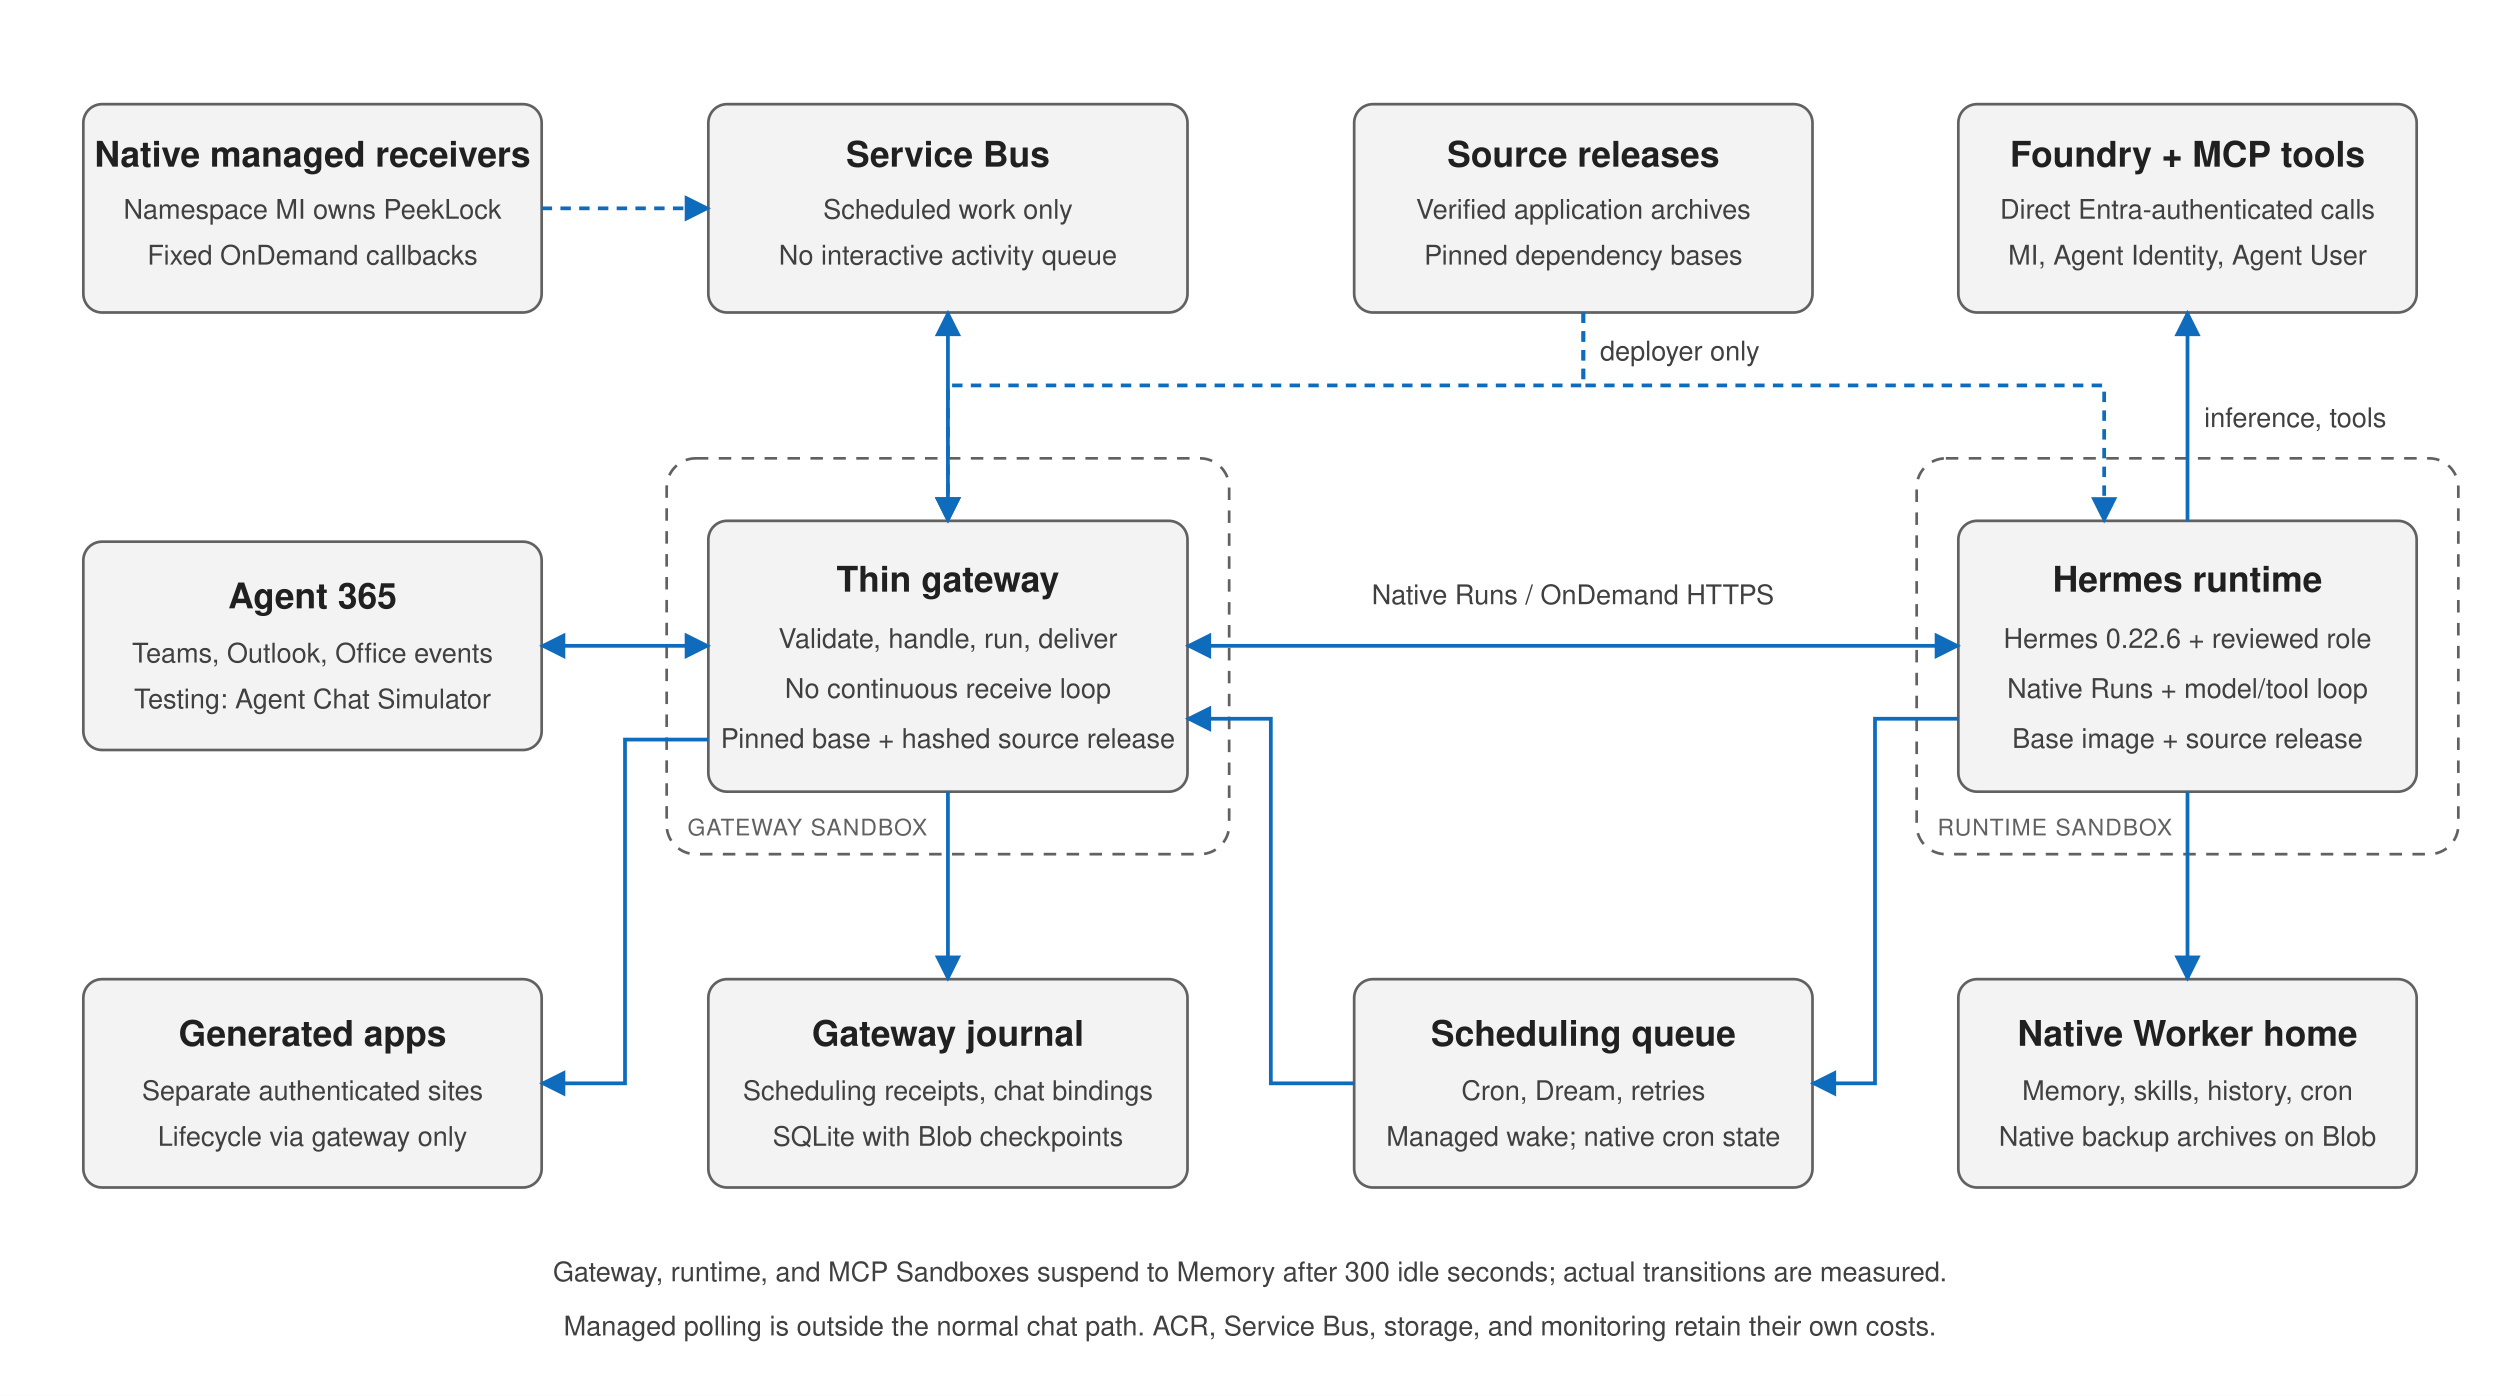
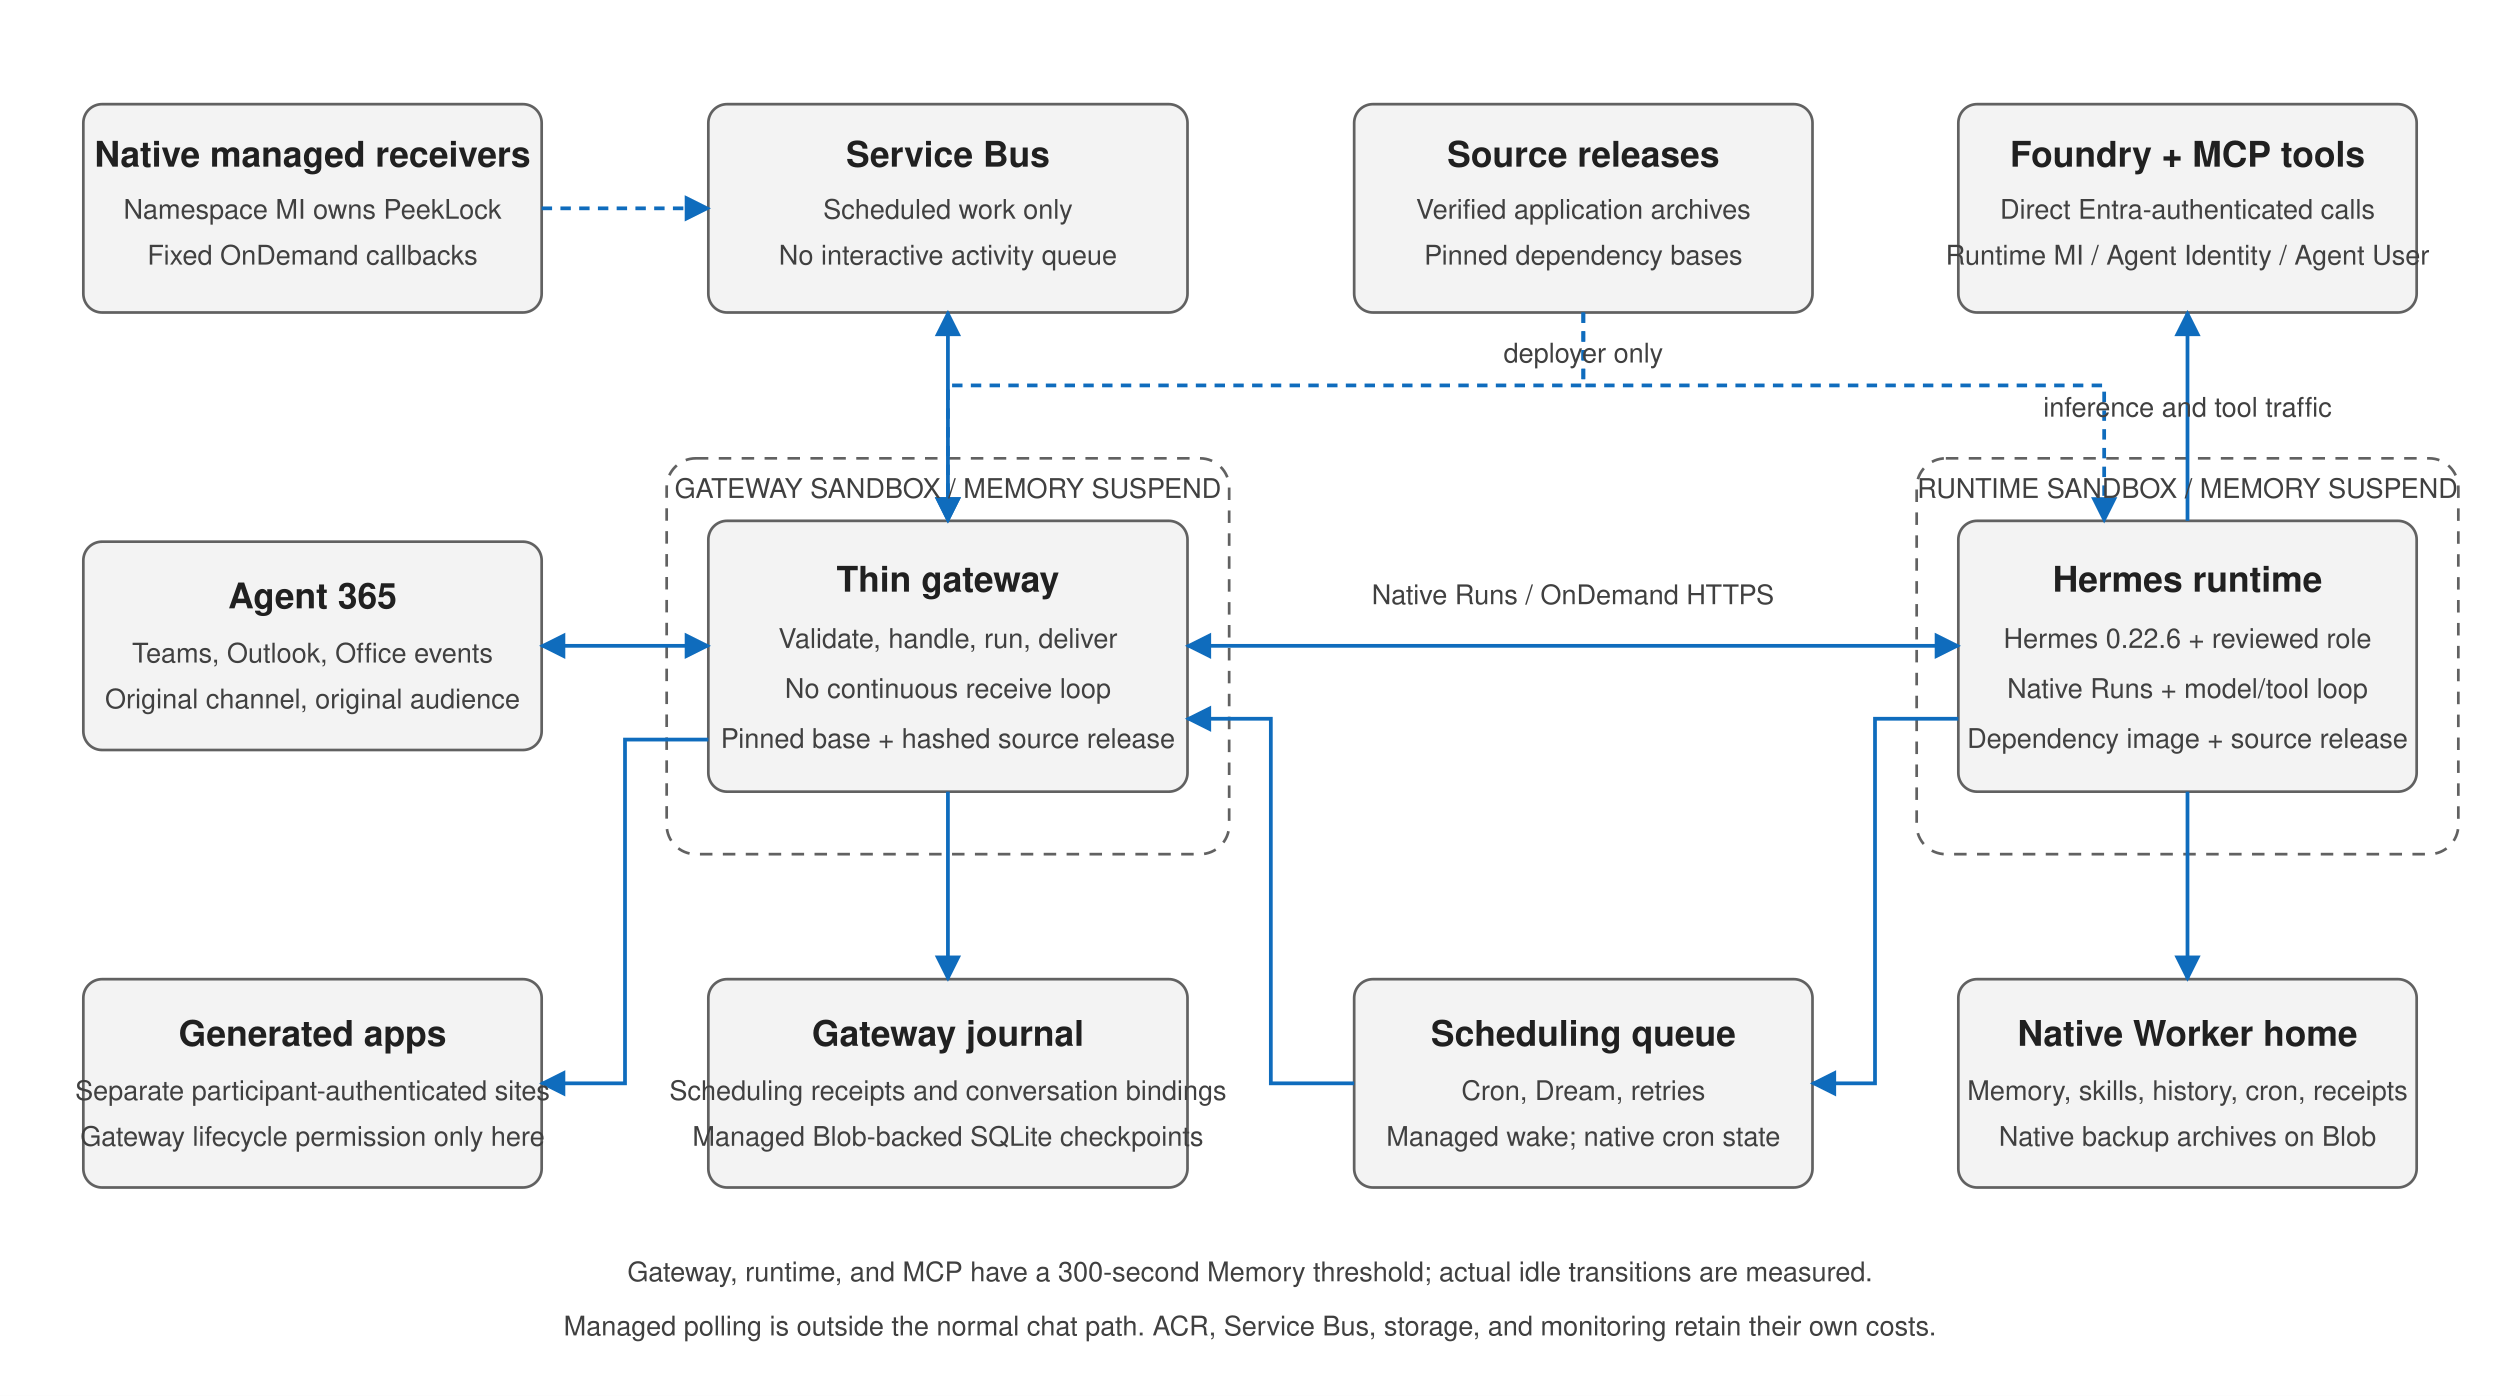
<svg xmlns="http://www.w3.org/2000/svg" width="1200" height="670" viewBox="0 0 1200 670" font-family="Segoe UI, Helvetica, Arial, sans-serif">
  <defs>
    <marker id="arrow" viewBox="0 0 10 10" refX="9" refY="5" markerWidth="7" markerHeight="7" orient="auto-start-reverse">
      <path d="M0 0L10 5L0 10Z" fill="#0f6cbd" />
    </marker>
  </defs>
  <rect width="1200" height="670" fill="#fff" />
  <g fill="#f3f3f3" stroke="#616161" stroke-width="1.3">
    <rect x="320" y="220" width="270" height="190" rx="14" fill="#fff" stroke-dasharray="6 5" />
    <rect x="920" y="220" width="260" height="190" rx="14" fill="#fff" stroke-dasharray="6 5" />
    <rect x="40" y="50" width="220" height="100" rx="9" />
    <rect x="340" y="50" width="230" height="100" rx="9" />
    <rect x="650" y="50" width="220" height="100" rx="9" />
    <rect x="940" y="50" width="220" height="100" rx="9" />
    <rect x="40" y="260" width="220" height="100" rx="9" />
    <rect x="340" y="250" width="230" height="130" rx="9" />
    <rect x="940" y="250" width="220" height="130" rx="9" />
    <rect x="40" y="470" width="220" height="100" rx="9" />
    <rect x="340" y="470" width="230" height="100" rx="9" />
    <rect x="650" y="470" width="220" height="100" rx="9" />
    <rect x="940" y="470" width="220" height="100" rx="9" />
  </g>
  <g stroke="#0f6cbd" stroke-width="1.8" fill="none" marker-end="url(#arrow)">
    <path d="M260 100H340" stroke-dasharray="5 4" />
    <path d="M455 150V250" marker-start="url(#arrow)" />
    <path d="M260 310H340" marker-start="url(#arrow)" />
    <path d="M570 310H940" marker-start="url(#arrow)" />
    <path d="M760 150V185H455V250" stroke-dasharray="5 4" />
    <path d="M760 150V185H1010V250" stroke-dasharray="5 4" />
    <path d="M940 345H900V520H870" />
    <path d="M650 520H610V345H570" />
    <path d="M1050 250V150" />
    <path d="M455 380V470" />
    <path d="M1050 380V470" />
    <path d="M340 355H300V520H260" />
  </g>
  <g text-anchor="middle" fill="#202020" font-size="17" font-weight="600">
    <text x="150" y="80">Native managed receivers</text>
    <text x="455" y="80">Service Bus</text>
    <text x="760" y="80">Source releases</text>
    <text x="1050" y="80">Foundry + MCP tools</text>
    <text x="150" y="292">Agent 365</text>
    <text x="455" y="284">Thin gateway</text>
    <text x="1050" y="284">Hermes runtime</text>
    <text x="150" y="502">Generated apps</text>
    <text x="455" y="502">Gateway journal</text>
    <text x="760" y="502">Scheduling queue</text>
    <text x="1050" y="502">Native Worker home</text>
  </g>
  <g text-anchor="middle" fill="#404040" font-size="13">
    <text x="150" y="105">Namespace MI owns PeekLock</text>
    <text x="150" y="127">Fixed OnDemand callbacks</text>
    <text x="455" y="105">Scheduled work only</text>
    <text x="455" y="127">No interactive activity queue</text>
    <text x="760" y="105">Verified application archives</text>
    <text x="760" y="127">Pinned dependency bases</text>
+     <text x="760" y="174">deployer only</text>
    <text x="1050" y="105">Direct Entra-authenticated calls</text>
-     <text x="1050" y="127">MI, Agent Identity, Agent User</text>
+     <text x="1050" y="127">Runtime MI / Agent Identity / Agent User</text>
    <text x="150" y="318">Teams, Outlook, Office events</text>
-     <text x="150" y="340">Testing: Agent Chat Simulator</text>
+     <text x="150" y="340">Original channel, original audience</text>
    <text x="455" y="311">Validate, handle, run, deliver</text>
    <text x="455" y="335">No continuous receive loop</text>
    <text x="455" y="359">Pinned base + hashed source release</text>
    <text x="1050" y="311">Hermes 0.22.6 + reviewed role</text>
    <text x="1050" y="335">Native Runs + model/tool loop</text>
-     <text x="1050" y="359">Base image + source release</text>
-     <text x="150" y="528">Separate authenticated sites</text>
-     <text x="150" y="550">Lifecycle via gateway only</text>
-     <text x="455" y="528">Scheduling receipts, chat bindings</text>
-     <text x="455" y="550">SQLite with Blob checkpoints</text>
+     <text x="1050" y="359">Dependency image + source release</text>
+     <text x="150" y="528">Separate participant-authenticated sites</text>
+     <text x="150" y="550">Gateway lifecycle permission only here</text>
+     <text x="455" y="528">Scheduling receipts and conversation bindings</text>
+     <text x="455" y="550">Managed Blob-backed SQLite checkpoints</text>
    <text x="760" y="528">Cron, Dream, retries</text>
    <text x="760" y="550">Managed wake; native cron state</text>
-     <text x="1050" y="528">Memory, skills, history, cron</text>
+     <text x="1050" y="528">Memory, skills, history, cron, receipts</text>
    <text x="1050" y="550">Native backup archives on Blob</text>
+     <text x="455" y="239">GATEWAY SANDBOX / MEMORY SUSPEND</text>
+     <text x="1050" y="239">RUNTIME SANDBOX / MEMORY SUSPEND</text>
+     <text x="1050" y="200">inference and tool traffic</text>
    <text x="755" y="290">Native Runs / OnDemand HTTPS</text>
-     <text x="600" y="615">Gateway, runtime, and MCP Sandboxes suspend to Memory after 300 idle seconds; actual transitions are measured.</text>
+     <text x="600" y="615">Gateway, runtime, and MCP have a 300-second Memory threshold; actual idle transitions are measured.</text>
    <text x="600" y="641">Managed polling is outside the normal chat path. ACR, Service Bus, storage, and monitoring retain their own costs.</text>
  </g>
-   <g fill="#404040" font-size="13">
-     <text x="768" y="173">deployer only</text>
-     <text x="1058" y="205">inference, tools</text>
-   </g>
-   <g fill="#616161" font-size="11" letter-spacing="0.5">
-     <text x="330" y="401">GATEWAY SANDBOX</text>
-     <text x="930" y="401">RUNTIME SANDBOX</text>
-   </g>
</svg>
